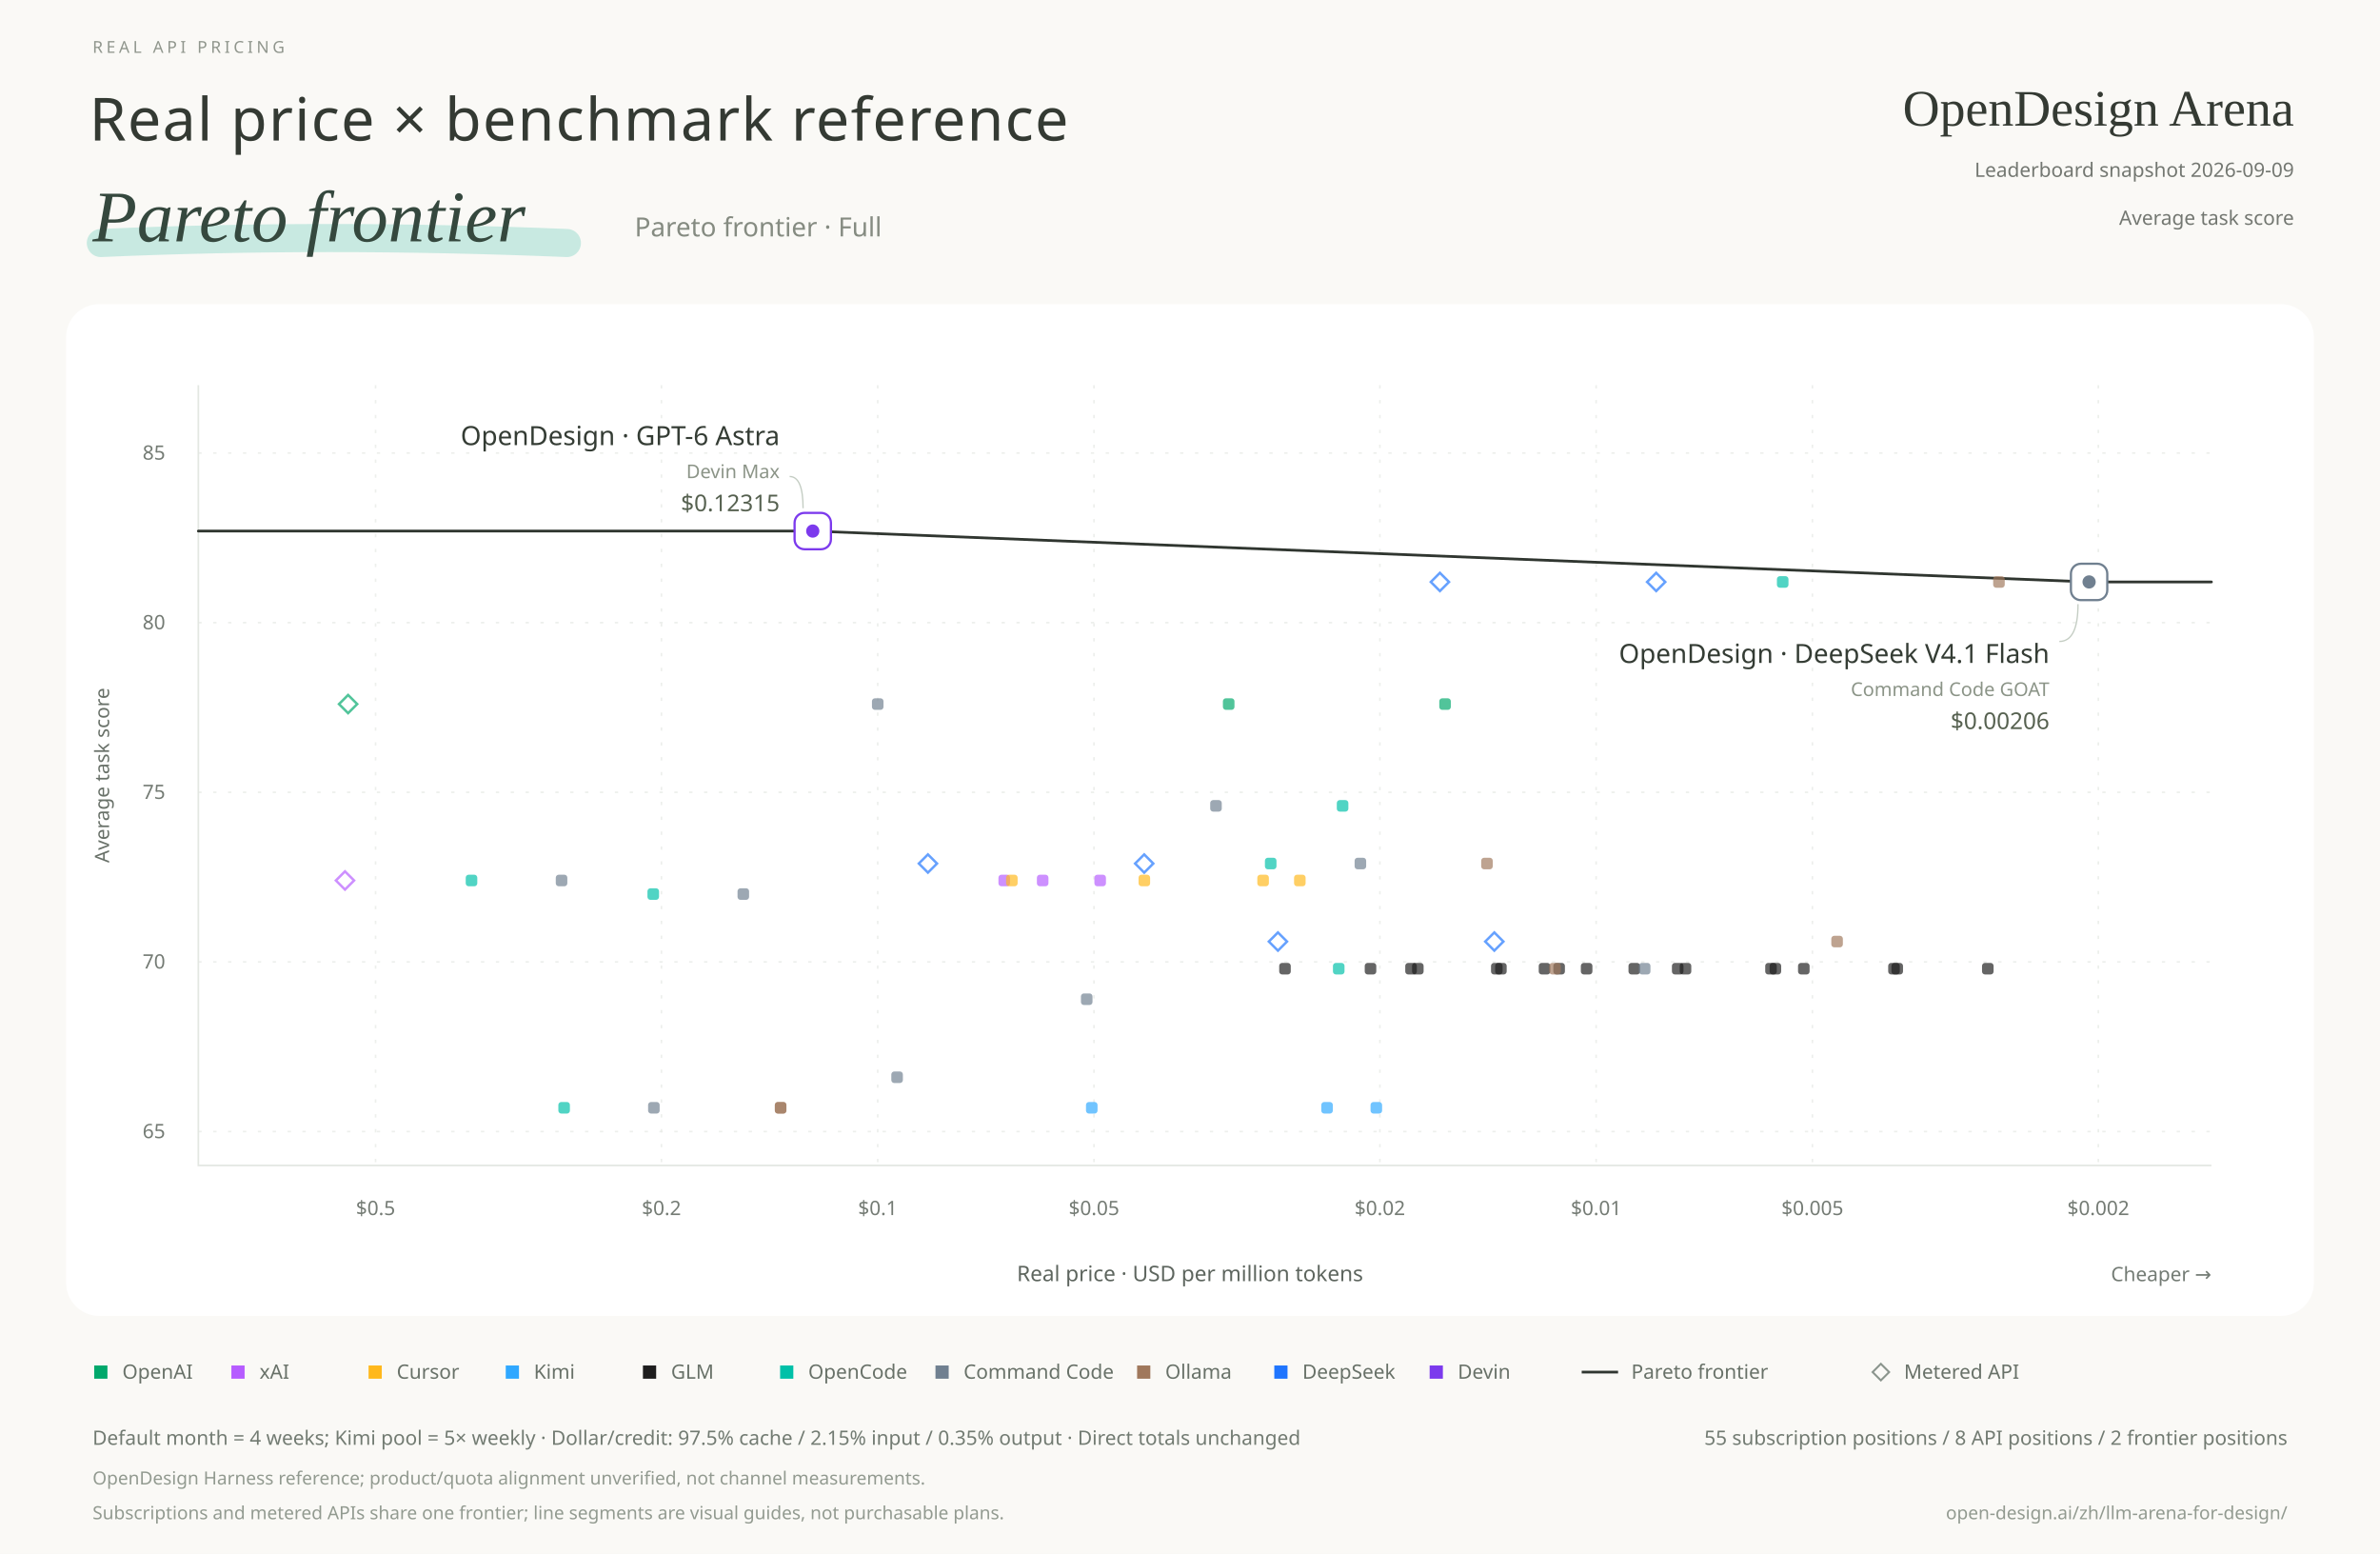
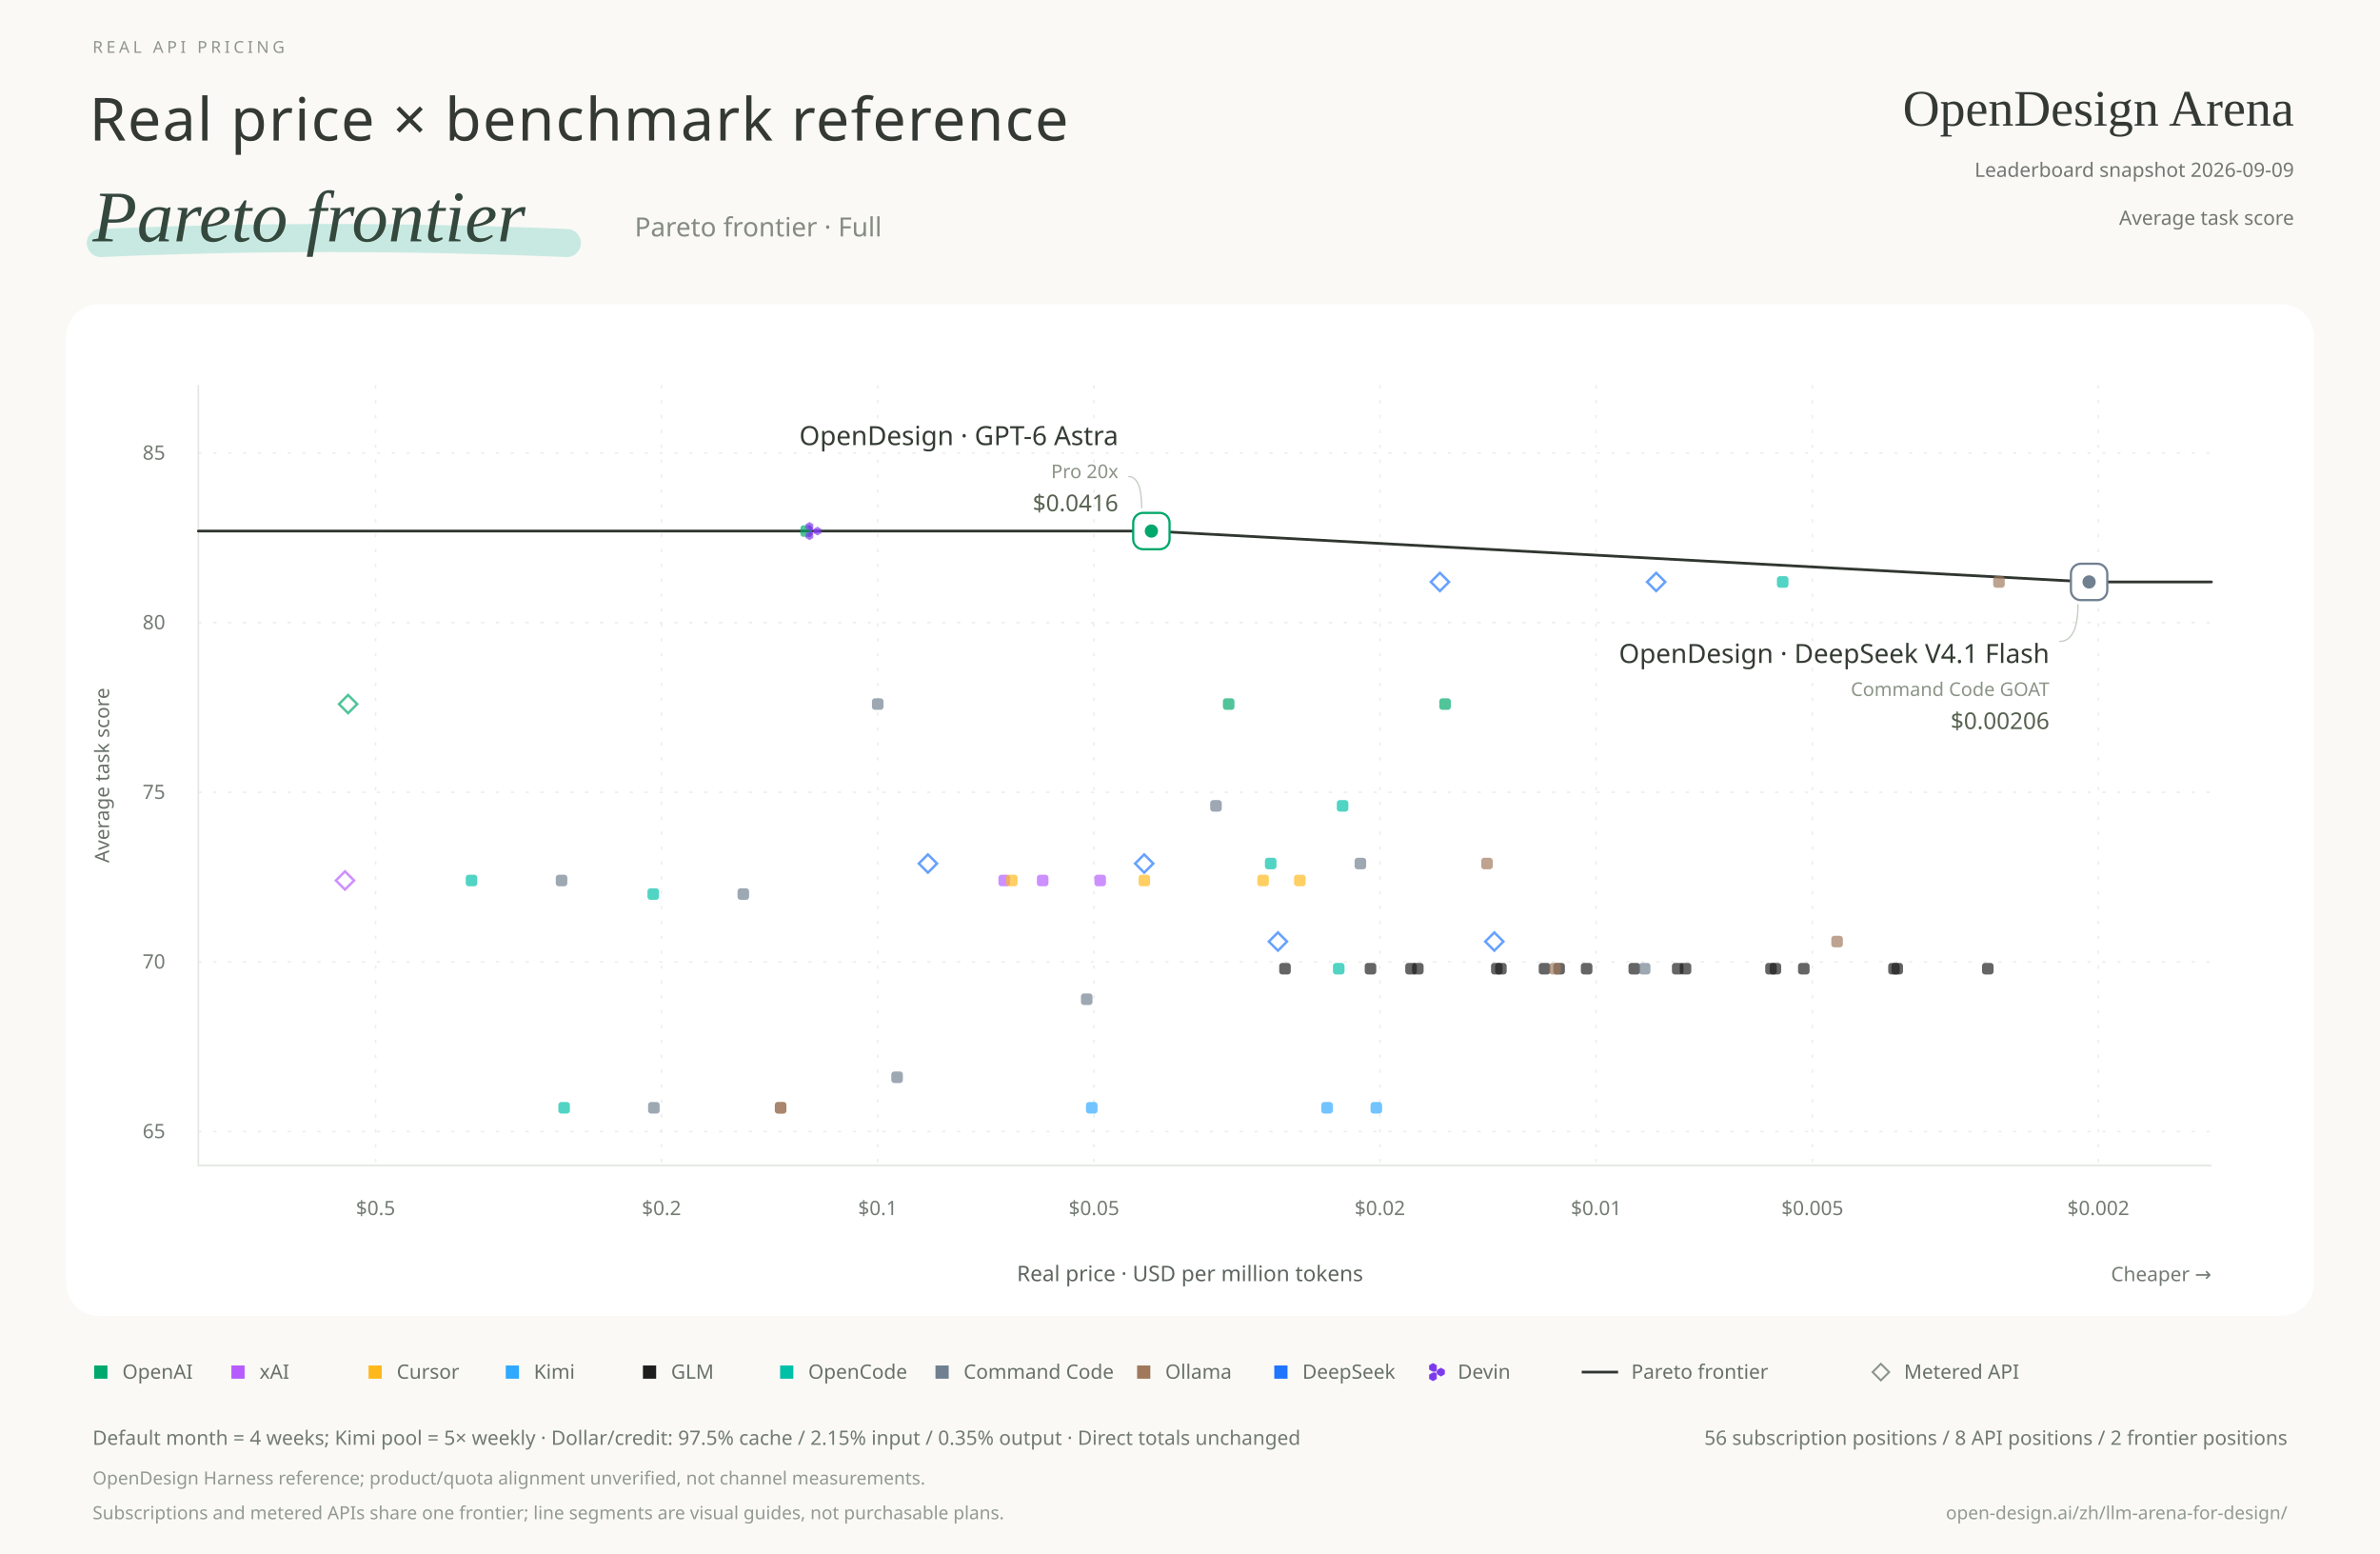
<svg xmlns="http://www.w3.org/2000/svg" width="1440" height="940" viewBox="0 0 1440 940" role="img" aria-labelledby="title desc">
  <style>text{font-family:"Microsoft YaHei","Segoe UI",sans-serif} .serif{font-family:"Times New Roman",serif} .number{font-family:"Segoe UI",sans-serif;font-variant-numeric:tabular-nums} .label-name{paint-order:stroke;stroke:#fff;stroke-width:5px;stroke-linejoin:round} .point:hover{opacity:1}</style>
  <rect width="1440" height="940" fill="#FAF9F6" />
  <text x="56.000" y="32.000" font-size="10" fill="#90968D" text-anchor="start" font-weight="400" letter-spacing="2.1">REAL API PRICING</text>
  <text x="54.000" y="85.000" font-size="36" fill="#343A33" text-anchor="start" font-weight="300" letter-spacing=".8">Real price × benchmark reference</text>
  <path d="M61 147 Q197 141 343 147" stroke="#9FDDD0" stroke-width="17" stroke-linecap="round" opacity=".55" fill="none" />
  <text x="56.000" y="146.000" font-size="44" fill="#35483E" text-anchor="start" font-weight="400" class="serif" font-style="italic">Pareto frontier</text>
  <text x="384.000" y="143.000" font-size="16" fill="#858B81" text-anchor="start" font-weight="300">Pareto frontier · Full</text>
  <text x="1388.000" y="76.000" font-size="31" fill="#343A33" text-anchor="end" font-weight="400" class="serif">OpenDesign Arena</text>
  <text x="1388.000" y="107.000" font-size="12" fill="#737771" text-anchor="end" font-weight="400">Leaderboard snapshot  2026-09-09</text>
  <text x="1388.000" y="136.000" font-size="12" fill="#737771" text-anchor="end" font-weight="400">Average task score</text>
  <rect x="40" y="184" width="1360" height="612" rx="20" fill="#FFFFFF" />
  <path d="M1269.571 233V705" stroke="#E8EBE7" stroke-dasharray="2 7" opacity=".8" />
  <text x="1269.571" y="735.000" font-size="12" fill="#747B74" text-anchor="middle" font-weight="400" class="number">$0.002</text>
  <path d="M1096.594 233V705" stroke="#E8EBE7" stroke-dasharray="2 7" opacity=".8" />
  <text x="1096.594" y="735.000" font-size="12" fill="#747B74" text-anchor="middle" font-weight="400" class="number">$0.005</text>
  <path d="M965.742 233V705" stroke="#E8EBE7" stroke-dasharray="2 7" opacity=".8" />
  <text x="965.742" y="735.000" font-size="12" fill="#747B74" text-anchor="middle" font-weight="400" class="number">$0.01</text>
  <path d="M834.890 233V705" stroke="#E8EBE7" stroke-dasharray="2 7" opacity=".8" />
  <text x="834.890" y="735.000" font-size="12" fill="#747B74" text-anchor="middle" font-weight="400" class="number">$0.02</text>
  <path d="M661.914 233V705" stroke="#E8EBE7" stroke-dasharray="2 7" opacity=".8" />
  <text x="661.914" y="735.000" font-size="12" fill="#747B74" text-anchor="middle" font-weight="400" class="number">$0.05</text>
  <path d="M531.062 233V705" stroke="#E8EBE7" stroke-dasharray="2 7" opacity=".8" />
  <text x="531.062" y="735.000" font-size="12" fill="#747B74" text-anchor="middle" font-weight="400" class="number">$0.1</text>
  <path d="M400.210 233V705" stroke="#E8EBE7" stroke-dasharray="2 7" opacity=".8" />
  <text x="400.210" y="735.000" font-size="12" fill="#747B74" text-anchor="middle" font-weight="400" class="number">$0.2</text>
  <path d="M227.234 233V705" stroke="#E8EBE7" stroke-dasharray="2 7" opacity=".8" />
  <text x="227.234" y="735.000" font-size="12" fill="#747B74" text-anchor="middle" font-weight="400" class="number">$0.5</text>
  <path d="M120 684.478H1338" stroke="#E8EBE7" stroke-dasharray="2 7" opacity=".8" />
  <text x="100.000" y="688.478" font-size="12" fill="#747B74" text-anchor="end" font-weight="400" class="number">65</text>
  <path d="M120 581.870H1338" stroke="#E8EBE7" stroke-dasharray="2 7" opacity=".8" />
  <text x="100.000" y="585.870" font-size="12" fill="#747B74" text-anchor="end" font-weight="400" class="number">70</text>
  <path d="M120 479.261H1338" stroke="#E8EBE7" stroke-dasharray="2 7" opacity=".8" />
  <text x="100.000" y="483.261" font-size="12" fill="#747B74" text-anchor="end" font-weight="400" class="number">75</text>
  <path d="M120 376.652H1338" stroke="#E8EBE7" stroke-dasharray="2 7" opacity=".8" />
  <text x="100.000" y="380.652" font-size="12" fill="#747B74" text-anchor="end" font-weight="400" class="number">80</text>
  <path d="M120 274.043H1338" stroke="#E8EBE7" stroke-dasharray="2 7" opacity=".8" />
  <text x="100.000" y="278.043" font-size="12" fill="#747B74" text-anchor="end" font-weight="400" class="number">85</text>
  <path d="M120 233V705H1338" fill="none" stroke="#E3E7E2" />
  <text x="66.000" y="469.000" font-size="12" fill="#697169" text-anchor="middle" font-weight="400" transform="rotate(-90 66 469.0)">Average task score</text>
  <text x="720.000" y="775.000" font-size="13" fill="#5D655E" text-anchor="middle" font-weight="400">Real price · USD per million tokens</text>
  <text x="1338.000" y="775.000" font-size="12" fill="#737B74" text-anchor="end" font-weight="400">Cheaper →</text>
-   <path id="frontier" d="M120.000,321.243 L491.752,321.243 L1263.991,352.026 L1338.000,352.026" fill="none" stroke="#303630" stroke-width="1.65" stroke-linecap="round" stroke-linejoin="round" />
+   <path id="frontier" d="M120.000,321.243 L696.635,321.243 L1263.991,352.026 L1338.000,352.026" fill="none" stroke="#303630" stroke-width="1.65" stroke-linecap="round" stroke-linejoin="round" />
  <g class="point" data-billing="subscription" data-frontier="false" data-price="0.03247" data-score="77.6" data-x="743.411" data-y="425.904" transform="translate(743.411 425.904)">
    <rect x="-3.5" y="-3.5" width="7" height="7" rx="1.8" fill="#00A86B" opacity=".68" />
  </g>
  <g class="point" data-billing="subscription" data-frontier="false" data-price="0.01623" data-score="77.6" data-x="874.321" data-y="425.904" transform="translate(874.321 425.904)">
    <rect x="-3.5" y="-3.5" width="7" height="7" rx="1.8" fill="#00A86B" opacity=".68" />
  </g>
  <g class="point" data-billing="subscription" data-frontier="false" data-price="0.12579" data-score="82.7" data-x="487.748" data-y="321.243" transform="translate(487.748 321.243)">
    <rect x="-3.5" y="-3.5" width="7" height="7" rx="1.8" fill="#00A86B" opacity=".68" />
  </g>
-   <g class="point" data-billing="subscription" data-frontier="true" data-price="0.12315" data-score="82.7" data-x="491.752" data-y="321.243" transform="translate(491.752 321.243)">
-     <rect x="-11" y="-11" width="22" height="22" rx="6" fill="#FFF" stroke="#7C3AED" stroke-width="1.35" />
-     <circle r="4" fill="#7C3AED" />
+   <g class="point" data-billing="subscription" data-frontier="true" data-price="0.0416" data-score="82.7" data-x="696.635" data-y="321.243" transform="translate(696.635 321.243)">
+     <rect x="-11" y="-11" width="22" height="22" rx="6" fill="#FFF" stroke="#00A86B" stroke-width="1.35" />
+     <circle r="4" fill="#00A86B" />
+   </g>
+   <g class="point" data-billing="subscription" data-frontier="false" data-price="0.12315" data-score="82.7" data-x="491.752" data-y="321.243" transform="translate(491.752 321.243)">
+     <path d="M0.11,-1.63 L-1.97,-0.43 L-4.05,-1.63 L-4.05,-4.03 L-1.97,-5.23 L0.11,-4.03Z M0.11,4.03 L-1.97,5.23 L-4.05,4.03 L-4.05,1.63 L-1.97,0.43 L0.11,1.63Z M4.91,1.20 L2.83,2.40 L0.75,1.20 L0.75,-1.20 L2.83,-2.40 L4.91,-1.20Z" fill="#7C3AED" opacity="0.68" stroke="#7C3AED" stroke-width="0.43" stroke-linejoin="round" />
+     <path d="M-0.89,-1.27 L-1.87,-2.69 M-0.89,1.27 L-1.87,2.69 M1.27,0.00 L2.69,0.00" stroke="#7C3AED" stroke-width="2.16" stroke-linecap="round" opacity="0.68" fill="none" />
  </g>
  <g class="point" data-billing="subscription" data-frontier="false" data-price="0.05894" data-score="72.4" data-x="630.860" data-y="532.617" transform="translate(630.860 532.617)">
    <rect x="-3.5" y="-3.5" width="7" height="7" rx="1.8" fill="#B65CFF" opacity=".68" />
  </g>
  <g class="point" data-billing="subscription" data-frontier="false" data-price="0.04902" data-score="72.4" data-x="665.651" data-y="532.617" transform="translate(665.651 532.617)">
    <rect x="-3.5" y="-3.5" width="7" height="7" rx="1.8" fill="#B65CFF" opacity=".68" />
  </g>
  <g class="point" data-billing="subscription" data-frontier="false" data-price="0.06667" data-score="72.4" data-x="607.596" data-y="532.617" transform="translate(607.596 532.617)">
    <rect x="-3.5" y="-3.5" width="7" height="7" rx="1.8" fill="#B65CFF" opacity=".68" />
  </g>
  <g class="point" data-billing="subscription" data-frontier="false" data-price="0.02585" data-score="72.4" data-x="786.454" data-y="532.617" transform="translate(786.454 532.617)">
    <rect x="-3.5" y="-3.5" width="7" height="7" rx="1.8" fill="#FFB81C" opacity=".68" />
  </g>
  <g class="point" data-billing="subscription" data-frontier="false" data-price="0.06506" data-score="72.4" data-x="612.211" data-y="532.617" transform="translate(612.211 532.617)">
    <rect x="-3.5" y="-3.5" width="7" height="7" rx="1.8" fill="#FFB81C" opacity=".68" />
  </g>
  <g class="point" data-billing="subscription" data-frontier="false" data-price="0.04255" data-score="72.4" data-x="692.372" data-y="532.617" transform="translate(692.372 532.617)">
    <rect x="-3.5" y="-3.5" width="7" height="7" rx="1.8" fill="#FFB81C" opacity=".68" />
  </g>
  <g class="point" data-billing="subscription" data-frontier="false" data-price="0.02908" data-score="72.4" data-x="764.227" data-y="532.617" transform="translate(764.227 532.617)">
    <rect x="-3.5" y="-3.5" width="7" height="7" rx="1.8" fill="#FFB81C" opacity=".68" />
  </g>
  <g class="point" data-billing="subscription" data-frontier="false" data-price="0.02023" data-score="65.7" data-x="832.732" data-y="670.113" transform="translate(832.732 670.113)">
    <rect x="-3.5" y="-3.5" width="7" height="7" rx="1.8" fill="#2FA8FF" opacity=".68" />
  </g>
  <g class="point" data-billing="subscription" data-frontier="false" data-price="0.05036" data-score="65.7" data-x="660.560" data-y="670.113" transform="translate(660.560 670.113)">
    <rect x="-3.5" y="-3.5" width="7" height="7" rx="1.8" fill="#2FA8FF" opacity=".68" />
  </g>
  <g class="point" data-billing="subscription" data-frontier="false" data-price="0.02369" data-score="65.7" data-x="802.926" data-y="670.113" transform="translate(802.926 670.113)">
    <rect x="-3.5" y="-3.5" width="7" height="7" rx="1.8" fill="#2FA8FF" opacity=".68" />
  </g>
  <g class="point" data-billing="subscription" data-frontier="false" data-price="0.02711" data-score="69.8" data-x="777.469" data-y="585.974" transform="translate(777.469 585.974)">
    <rect x="-3.5" y="-3.5" width="7" height="7" rx="1.8" fill="#1E1E1E" opacity=".68" />
  </g>
  <g class="point" data-billing="subscription" data-frontier="false" data-price="0.0181" data-score="69.8" data-x="853.734" data-y="585.974" transform="translate(853.734 585.974)">
    <rect x="-3.5" y="-3.5" width="7" height="7" rx="1.8" fill="#1E1E1E" opacity=".68" />
  </g>
  <g class="point" data-billing="subscription" data-frontier="false" data-price="0.01357" data-score="69.8" data-x="908.112" data-y="585.974" transform="translate(908.112 585.974)">
    <rect x="-3.5" y="-3.5" width="7" height="7" rx="1.8" fill="#1E1E1E" opacity=".68" />
  </g>
  <g class="point" data-billing="subscription" data-frontier="false" data-price="0.01126" data-score="69.8" data-x="943.340" data-y="585.974" transform="translate(943.340 585.974)">
    <rect x="-3.5" y="-3.5" width="7" height="7" rx="1.8" fill="#1E1E1E" opacity=".68" />
  </g>
  <g class="point" data-billing="subscription" data-frontier="false" data-price="0.00751" data-score="69.8" data-x="1019.799" data-y="585.974" transform="translate(1019.799 585.974)">
    <rect x="-3.5" y="-3.5" width="7" height="7" rx="1.8" fill="#1E1E1E" opacity=".68" />
  </g>
  <g class="point" data-billing="subscription" data-frontier="false" data-price="0.00563" data-score="69.8" data-x="1074.191" data-y="585.974" transform="translate(1074.191 585.974)">
    <rect x="-3.5" y="-3.5" width="7" height="7" rx="1.8" fill="#1E1E1E" opacity=".68" />
  </g>
  <g class="point" data-billing="subscription" data-frontier="false" data-price="0.02061" data-score="69.8" data-x="829.219" data-y="585.974" transform="translate(829.219 585.974)">
    <rect x="-3.5" y="-3.5" width="7" height="7" rx="1.8" fill="#1E1E1E" opacity=".68" />
  </g>
  <g class="point" data-billing="subscription" data-frontier="false" data-price="0.01375" data-score="69.8" data-x="905.625" data-y="585.974" transform="translate(905.625 585.974)">
    <rect x="-3.5" y="-3.5" width="7" height="7" rx="1.8" fill="#1E1E1E" opacity=".68" />
  </g>
  <g class="point" data-billing="subscription" data-frontier="false" data-price="0.01031" data-score="69.8" data-x="959.979" data-y="585.974" transform="translate(959.979 585.974)">
    <rect x="-3.5" y="-3.5" width="7" height="7" rx="1.8" fill="#1E1E1E" opacity=".68" />
  </g>
  <g class="point" data-billing="subscription" data-frontier="false" data-price="0.00571" data-score="69.8" data-x="1071.528" data-y="585.974" transform="translate(1071.528 585.974)">
    <rect x="-3.5" y="-3.5" width="7" height="7" rx="1.8" fill="#1E1E1E" opacity=".68" />
  </g>
  <g class="point" data-billing="subscription" data-frontier="false" data-price="0.00381" data-score="69.8" data-x="1147.906" data-y="585.974" transform="translate(1147.906 585.974)">
    <rect x="-3.5" y="-3.5" width="7" height="7" rx="1.8" fill="#1E1E1E" opacity=".68" />
  </g>
  <g class="point" data-billing="subscription" data-frontier="false" data-price="0.00285" data-score="69.8" data-x="1202.710" data-y="585.974" transform="translate(1202.710 585.974)">
    <rect x="-3.5" y="-3.5" width="7" height="7" rx="1.8" fill="#1E1E1E" opacity=".68" />
  </g>
  <g class="point" data-billing="subscription" data-frontier="false" data-price="0.01771" data-score="69.8" data-x="857.847" data-y="585.974" transform="translate(857.847 585.974)">
    <rect x="-3.5" y="-3.5" width="7" height="7" rx="1.8" fill="#1E1E1E" opacity=".68" />
  </g>
  <g class="point" data-billing="subscription" data-frontier="false" data-price="0.0118" data-score="69.8" data-x="934.497" data-y="585.974" transform="translate(934.497 585.974)">
    <rect x="-3.5" y="-3.5" width="7" height="7" rx="1.8" fill="#1E1E1E" opacity=".68" />
  </g>
  <g class="point" data-billing="subscription" data-frontier="false" data-price="0.00885" data-score="69.8" data-x="988.805" data-y="585.974" transform="translate(988.805 585.974)">
    <rect x="-3.5" y="-3.5" width="7" height="7" rx="1.8" fill="#1E1E1E" opacity=".68" />
  </g>
  <g class="point" data-billing="subscription" data-frontier="false" data-price="0.0077" data-score="69.8" data-x="1015.083" data-y="585.974" transform="translate(1015.083 585.974)">
    <rect x="-3.5" y="-3.5" width="7" height="7" rx="1.8" fill="#1E1E1E" opacity=".68" />
  </g>
  <g class="point" data-billing="subscription" data-frontier="false" data-price="0.00514" data-score="69.8" data-x="1091.381" data-y="585.974" transform="translate(1091.381 585.974)">
    <rect x="-3.5" y="-3.5" width="7" height="7" rx="1.8" fill="#1E1E1E" opacity=".68" />
  </g>
  <g class="point" data-billing="subscription" data-frontier="false" data-price="0.00385" data-score="69.8" data-x="1145.934" data-y="585.974" transform="translate(1145.934 585.974)">
    <rect x="-3.5" y="-3.5" width="7" height="7" rx="1.8" fill="#1E1E1E" opacity=".68" />
  </g>
  <g class="point" data-billing="subscription" data-frontier="false" data-price="0.36765" data-score="72.4" data-x="285.279" data-y="532.617" transform="translate(285.279 532.617)">
    <rect x="-3.5" y="-3.5" width="7" height="7" rx="1.8" fill="#00C0A8" opacity=".68" />
  </g>
  <g class="point" data-billing="subscription" data-frontier="false" data-price="0.02282" data-score="69.8" data-x="809.990" data-y="585.974" transform="translate(809.990 585.974)">
    <rect x="-3.5" y="-3.5" width="7" height="7" rx="1.8" fill="#00C0A8" opacity=".68" />
  </g>
  <g class="point" data-billing="subscription" data-frontier="false" data-price="0.27322" data-score="65.7" data-x="341.319" data-y="670.113" transform="translate(341.319 670.113)">
    <rect x="-3.5" y="-3.5" width="7" height="7" rx="1.8" fill="#00C0A8" opacity=".68" />
  </g>
  <g class="point" data-billing="subscription" data-frontier="false" data-price="0.20534" data-score="72" data-x="395.236" data-y="540.826" transform="translate(395.236 540.826)">
    <rect x="-3.5" y="-3.5" width="7" height="7" rx="1.8" fill="#00C0A8" opacity=".68" />
  </g>
  <g class="point" data-billing="subscription" data-frontier="false" data-price="0.0055" data-score="81.2" data-x="1078.601" data-y="352.026" transform="translate(1078.601 352.026)">
    <rect x="-3.5" y="-3.5" width="7" height="7" rx="1.8" fill="#00C0A8" opacity=".68" />
  </g>
  <g class="point" data-billing="subscription" data-frontier="false" data-price="0.02838" data-score="72.9" data-x="768.827" data-y="522.357" transform="translate(768.827 522.357)">
    <rect x="-3.5" y="-3.5" width="7" height="7" rx="1.8" fill="#00C0A8" opacity=".68" />
  </g>
  <g class="point" data-billing="subscription" data-frontier="false" data-price="0.02254" data-score="74.6" data-x="812.320" data-y="487.470" transform="translate(812.320 487.470)">
    <rect x="-3.5" y="-3.5" width="7" height="7" rx="1.8" fill="#00C0A8" opacity=".68" />
  </g>
  <g class="point" data-billing="subscription" data-frontier="false" data-price="0.1" data-score="77.6" data-x="531.062" data-y="425.904" transform="translate(531.062 425.904)">
    <rect x="-3.5" y="-3.5" width="7" height="7" rx="1.8" fill="#708090" opacity=".68" />
  </g>
  <g class="point" data-billing="subscription" data-frontier="true" data-price="0.00206" data-score="81.2" data-x="1263.991" data-y="352.026" transform="translate(1263.991 352.026)">
    <rect x="-11" y="-11" width="22" height="22" rx="6" fill="#FFF" stroke="#708090" stroke-width="1.35" />
    <circle r="4" fill="#708090" />
  </g>
  <g class="point" data-billing="subscription" data-frontier="false" data-price="0.00856" data-score="69.8" data-x="995.095" data-y="585.974" transform="translate(995.095 585.974)">
    <rect x="-3.5" y="-3.5" width="7" height="7" rx="1.8" fill="#708090" opacity=".68" />
  </g>
  <g class="point" data-billing="subscription" data-frontier="false" data-price="0.05118" data-score="68.9" data-x="657.510" data-y="604.443" transform="translate(657.510 604.443)">
    <rect x="-3.5" y="-3.5" width="7" height="7" rx="1.8" fill="#708090" opacity=".68" />
  </g>
  <g class="point" data-billing="subscription" data-frontier="false" data-price="0.02129" data-score="72.9" data-x="823.091" data-y="522.357" transform="translate(823.091 522.357)">
    <rect x="-3.5" y="-3.5" width="7" height="7" rx="1.8" fill="#708090" opacity=".68" />
  </g>
  <g class="point" data-billing="subscription" data-frontier="false" data-price="0.15385" data-score="72" data-x="449.734" data-y="540.826" transform="translate(449.734 540.826)">
    <rect x="-3.5" y="-3.5" width="7" height="7" rx="1.8" fill="#708090" opacity=".68" />
  </g>
  <g class="point" data-billing="subscription" data-frontier="false" data-price="0.03382" data-score="74.6" data-x="735.721" data-y="487.470" transform="translate(735.721 487.470)">
    <rect x="-3.5" y="-3.5" width="7" height="7" rx="1.8" fill="#708090" opacity=".68" />
  </g>
  <g class="point" data-billing="subscription" data-frontier="false" data-price="0.09398" data-score="66.6" data-x="542.783" data-y="651.643" transform="translate(542.783 651.643)">
    <rect x="-3.5" y="-3.5" width="7" height="7" rx="1.8" fill="#708090" opacity=".68" />
  </g>
  <g class="point" data-billing="subscription" data-frontier="false" data-price="0.20492" data-score="65.7" data-x="395.623" data-y="670.113" transform="translate(395.623 670.113)">
    <rect x="-3.5" y="-3.5" width="7" height="7" rx="1.8" fill="#708090" opacity=".68" />
  </g>
  <g class="point" data-billing="subscription" data-frontier="false" data-price="0.27548" data-score="72.4" data-x="339.764" data-y="532.617" transform="translate(339.764 532.617)">
    <rect x="-3.5" y="-3.5" width="7" height="7" rx="1.8" fill="#708090" opacity=".68" />
  </g>
  <g class="point" data-billing="subscription" data-frontier="false" data-price="0.00275" data-score="81.2" data-x="1209.453" data-y="352.026" transform="translate(1209.453 352.026)">
    <rect x="-3.5" y="-3.5" width="7" height="7" rx="1.8" fill="#A0785C" opacity=".68" />
  </g>
  <g class="point" data-billing="subscription" data-frontier="false" data-price="0.00462" data-score="70.6" data-x="1111.516" data-y="569.557" transform="translate(1111.516 569.557)">
    <rect x="-3.5" y="-3.5" width="7" height="7" rx="1.8" fill="#A0785C" opacity=".68" />
  </g>
  <g class="point" data-billing="subscription" data-frontier="false" data-price="0.01419" data-score="72.9" data-x="899.679" data-y="522.357" transform="translate(899.679 522.357)">
    <rect x="-3.5" y="-3.5" width="7" height="7" rx="1.8" fill="#A0785C" opacity=".68" />
  </g>
  <g class="point" data-billing="subscription" data-frontier="false" data-price="0.01141" data-score="69.8" data-x="940.841" data-y="585.974" transform="translate(940.841 585.974)">
    <rect x="-3.5" y="-3.5" width="7" height="7" rx="1.8" fill="#A0785C" opacity=".68" />
  </g>
  <g class="point" data-billing="subscription" data-frontier="false" data-price="0.13652" data-score="65.7" data-x="472.295" data-y="670.113" transform="translate(472.295 670.113)">
    <rect x="-3.5" y="-3.5" width="7" height="7" rx="1.8" fill="#A0785C" opacity=".68" />
  </g>
  <g class="point" data-billing="subscription" data-frontier="false" data-price="0.1365" data-score="65.7" data-x="472.323" data-y="670.113" transform="translate(472.323 670.113)">
    <rect x="-3.5" y="-3.5" width="7" height="7" rx="1.8" fill="#A0785C" opacity=".68" />
  </g>
  <g class="point" data-billing="metered" data-frontier="false" data-price="0.00825" data-score="81.2" data-x="1002.058" data-y="352.026" transform="translate(1002.058 352.026)">
    <path d="M0 -5.5L5.5 0 0 5.5 -5.5 0Z" fill="white" stroke="#1F75FE" stroke-width="1.5" opacity=".68" />
  </g>
  <g class="point" data-billing="metered" data-frontier="false" data-price="0.0165" data-score="81.2" data-x="871.206" data-y="352.026" transform="translate(871.206 352.026)">
    <path d="M0 -5.5L5.5 0 0 5.5 -5.5 0Z" fill="white" stroke="#1F75FE" stroke-width="1.5" opacity=".68" />
  </g>
  <g class="point" data-billing="metered" data-frontier="false" data-price="0.01386" data-score="70.6" data-x="904.121" data-y="569.557" transform="translate(904.121 569.557)">
    <path d="M0 -5.5L5.5 0 0 5.5 -5.5 0Z" fill="white" stroke="#1F75FE" stroke-width="1.5" opacity=".68" />
  </g>
  <g class="point" data-billing="metered" data-frontier="false" data-price="0.02773" data-score="70.6" data-x="773.201" data-y="569.557" transform="translate(773.201 569.557)">
    <path d="M0 -5.5L5.5 0 0 5.5 -5.5 0Z" fill="white" stroke="#1F75FE" stroke-width="1.5" opacity=".68" />
  </g>
  <g class="point" data-billing="metered" data-frontier="false" data-price="0.04257" data-score="72.9" data-x="692.283" data-y="522.357" transform="translate(692.283 522.357)">
    <path d="M0 -5.5L5.5 0 0 5.5 -5.5 0Z" fill="white" stroke="#1F75FE" stroke-width="1.5" opacity=".68" />
  </g>
  <g class="point" data-billing="metered" data-frontier="false" data-price="0.08514" data-score="72.9" data-x="561.432" data-y="522.357" transform="translate(561.432 522.357)">
    <path d="M0 -5.5L5.5 0 0 5.5 -5.5 0Z" fill="white" stroke="#1F75FE" stroke-width="1.5" opacity=".68" />
  </g>
  <g class="point" data-billing="metered" data-frontier="false" data-price="0.546" data-score="77.6" data-x="210.619" data-y="425.904" transform="translate(210.619 425.904)">
    <path d="M0 -5.5L5.5 0 0 5.5 -5.5 0Z" fill="white" stroke="#00A86B" stroke-width="1.5" opacity=".68" />
  </g>
  <g class="point" data-billing="metered" data-frontier="false" data-price="0.5515" data-score="72.4" data-x="208.727" data-y="532.617" transform="translate(208.727 532.617)">
    <path d="M0 -5.5L5.5 0 0 5.5 -5.5 0Z" fill="white" stroke="#B65CFF" stroke-width="1.5" opacity=".68" />
  </g>
  <g class="front-label" data-model="gpt-6-astra">
-     <path d="M485.894,307.435Q485.894,288.243 477.752,288.243" stroke="#C4CDC3" stroke-width=".8" fill="none" />
-     <text x="471.752" y="269.243" font-size="16" fill="#343C34" text-anchor="end" font-weight="400" class="label-name">OpenDesign · GPT-6 Astra</text>
-     <text x="471.752" y="289.243" font-size="11.5" fill="#8B9487" text-anchor="end" font-weight="400">Devin Max</text>
-     <text x="471.752" y="309.243" font-size="14" fill="#566150" text-anchor="end" font-weight="400" class="number">$0.12315</text>
+     <path d="M690.776,307.435Q690.776,288.243 682.635,288.243" stroke="#C4CDC3" stroke-width=".8" fill="none" />
+     <text x="676.635" y="269.243" font-size="16" fill="#343C34" text-anchor="end" font-weight="400" class="label-name">OpenDesign · GPT-6 Astra</text>
+     <text x="676.635" y="289.243" font-size="11.5" fill="#8B9487" text-anchor="end" font-weight="400">Pro 20x</text>
+     <text x="676.635" y="309.243" font-size="14" fill="#566150" text-anchor="end" font-weight="400" class="number">$0.0416</text>
  </g>
  <g class="front-label" data-model="deepseek-v4.1-flash">
    <path d="M1257.282,365.442Q1257.282,388.026 1245.991,388.026" stroke="#C4CDC3" stroke-width=".8" fill="none" />
    <text x="1239.991" y="401.026" font-size="16" fill="#343C34" text-anchor="end" font-weight="400" class="label-name">OpenDesign · DeepSeek V4.1 Flash</text>
    <text x="1239.991" y="421.026" font-size="11.5" fill="#8B9487" text-anchor="end" font-weight="400">Command Code GOAT</text>
    <text x="1239.991" y="441.026" font-size="14" fill="#566150" text-anchor="end" font-weight="400" class="number">$0.00206</text>
  </g>
  <rect x="57" y="826" width="8" height="8" fill="#00A86B" />
  <text x="74.000" y="834.000" font-size="12" fill="#687168" text-anchor="start" font-weight="400">OpenAI</text>
  <rect x="140" y="826" width="8" height="8" fill="#B65CFF" />
  <text x="157.000" y="834.000" font-size="12" fill="#687168" text-anchor="start" font-weight="400">xAI</text>
  <rect x="223" y="826" width="8" height="8" fill="#FFB81C" />
  <text x="240.000" y="834.000" font-size="12" fill="#687168" text-anchor="start" font-weight="400">Cursor</text>
  <rect x="306" y="826" width="8" height="8" fill="#2FA8FF" />
  <text x="323.000" y="834.000" font-size="12" fill="#687168" text-anchor="start" font-weight="400">Kimi</text>
  <rect x="389" y="826" width="8" height="8" fill="#1E1E1E" />
  <text x="406.000" y="834.000" font-size="12" fill="#687168" text-anchor="start" font-weight="400">GLM</text>
  <rect x="472" y="826" width="8" height="8" fill="#00C0A8" />
  <text x="489.000" y="834.000" font-size="12" fill="#687168" text-anchor="start" font-weight="400">OpenCode</text>
  <rect x="566" y="826" width="8" height="8" fill="#708090" />
  <text x="583.000" y="834.000" font-size="12" fill="#687168" text-anchor="start" font-weight="400">Command Code</text>
  <rect x="688" y="826" width="8" height="8" fill="#A0785C" />
  <text x="705.000" y="834.000" font-size="12" fill="#687168" text-anchor="start" font-weight="400">Ollama</text>
  <rect x="771" y="826" width="8" height="8" fill="#1F75FE" />
  <text x="788.000" y="834.000" font-size="12" fill="#687168" text-anchor="start" font-weight="400">DeepSeek</text>
-   <rect x="865" y="826" width="8" height="8" fill="#7C3AED" />
+   <path d="M869.11,828.37 L867.03,829.57 L864.95,828.37 L864.95,825.97 L867.03,824.77 L869.11,825.97Z M869.11,834.03 L867.03,835.23 L864.95,834.03 L864.95,831.63 L867.03,830.43 L869.11,831.63Z M873.91,831.20 L871.83,832.40 L869.75,831.20 L869.75,828.80 L871.83,827.60 L873.91,828.80Z" fill="#7C3AED" opacity="1.0" stroke="#7C3AED" stroke-width="0.43" stroke-linejoin="round" />
+   <path d="M868.11,828.73 L867.13,827.31 M868.11,831.27 L867.13,832.69 M870.27,830.00 L871.69,830.00" stroke="#7C3AED" stroke-width="2.16" stroke-linecap="round" opacity="1.0" fill="none" />
  <text x="882.000" y="834.000" font-size="12" fill="#687168" text-anchor="start" font-weight="400">Devin</text>
  <path d="M957 830h22" stroke="#303630" stroke-width="1.65" />
  <text x="987.000" y="834.000" font-size="12" fill="#687168" text-anchor="start" font-weight="400">Pareto frontier</text>
  <path d="M1138 825l5 5-5 5-5-5Z" fill="none" stroke="#8B958D" stroke-width="1.2" />
  <text x="1152.000" y="834.000" font-size="12" fill="#687168" text-anchor="start" font-weight="400">Metered API</text>
  <text x="56.000" y="874.000" font-size="12" fill="#727B72" text-anchor="start" font-weight="400">Default month = 4 weeks; Kimi pool = 5× weekly · Dollar/credit: 97.5% cache / 2.15% input / 0.35% output · Direct totals unchanged</text>
-   <text x="1384.000" y="874.000" font-size="12" fill="#727B72" text-anchor="end" font-weight="400">55 subscription positions / 8 API positions / 2 frontier positions</text>
+   <text x="1384.000" y="874.000" font-size="12" fill="#727B72" text-anchor="end" font-weight="400">56 subscription positions / 8 API positions / 2 frontier positions</text>
  <text x="56.000" y="898.000" font-size="11" fill="#929A90" text-anchor="start" font-weight="400">OpenDesign Harness reference; product/quota alignment unverified, not channel measurements.</text>
  <text x="56.000" y="919.000" font-size="11" fill="#929A90" text-anchor="start" font-weight="400">Subscriptions and metered APIs share one frontier; line segments are visual guides, not purchasable plans.</text>
  <text x="1384.000" y="919.000" font-size="11" fill="#929A90" text-anchor="end" font-weight="400">open-design.ai/zh/llm-arena-for-design/</text>
</svg>
